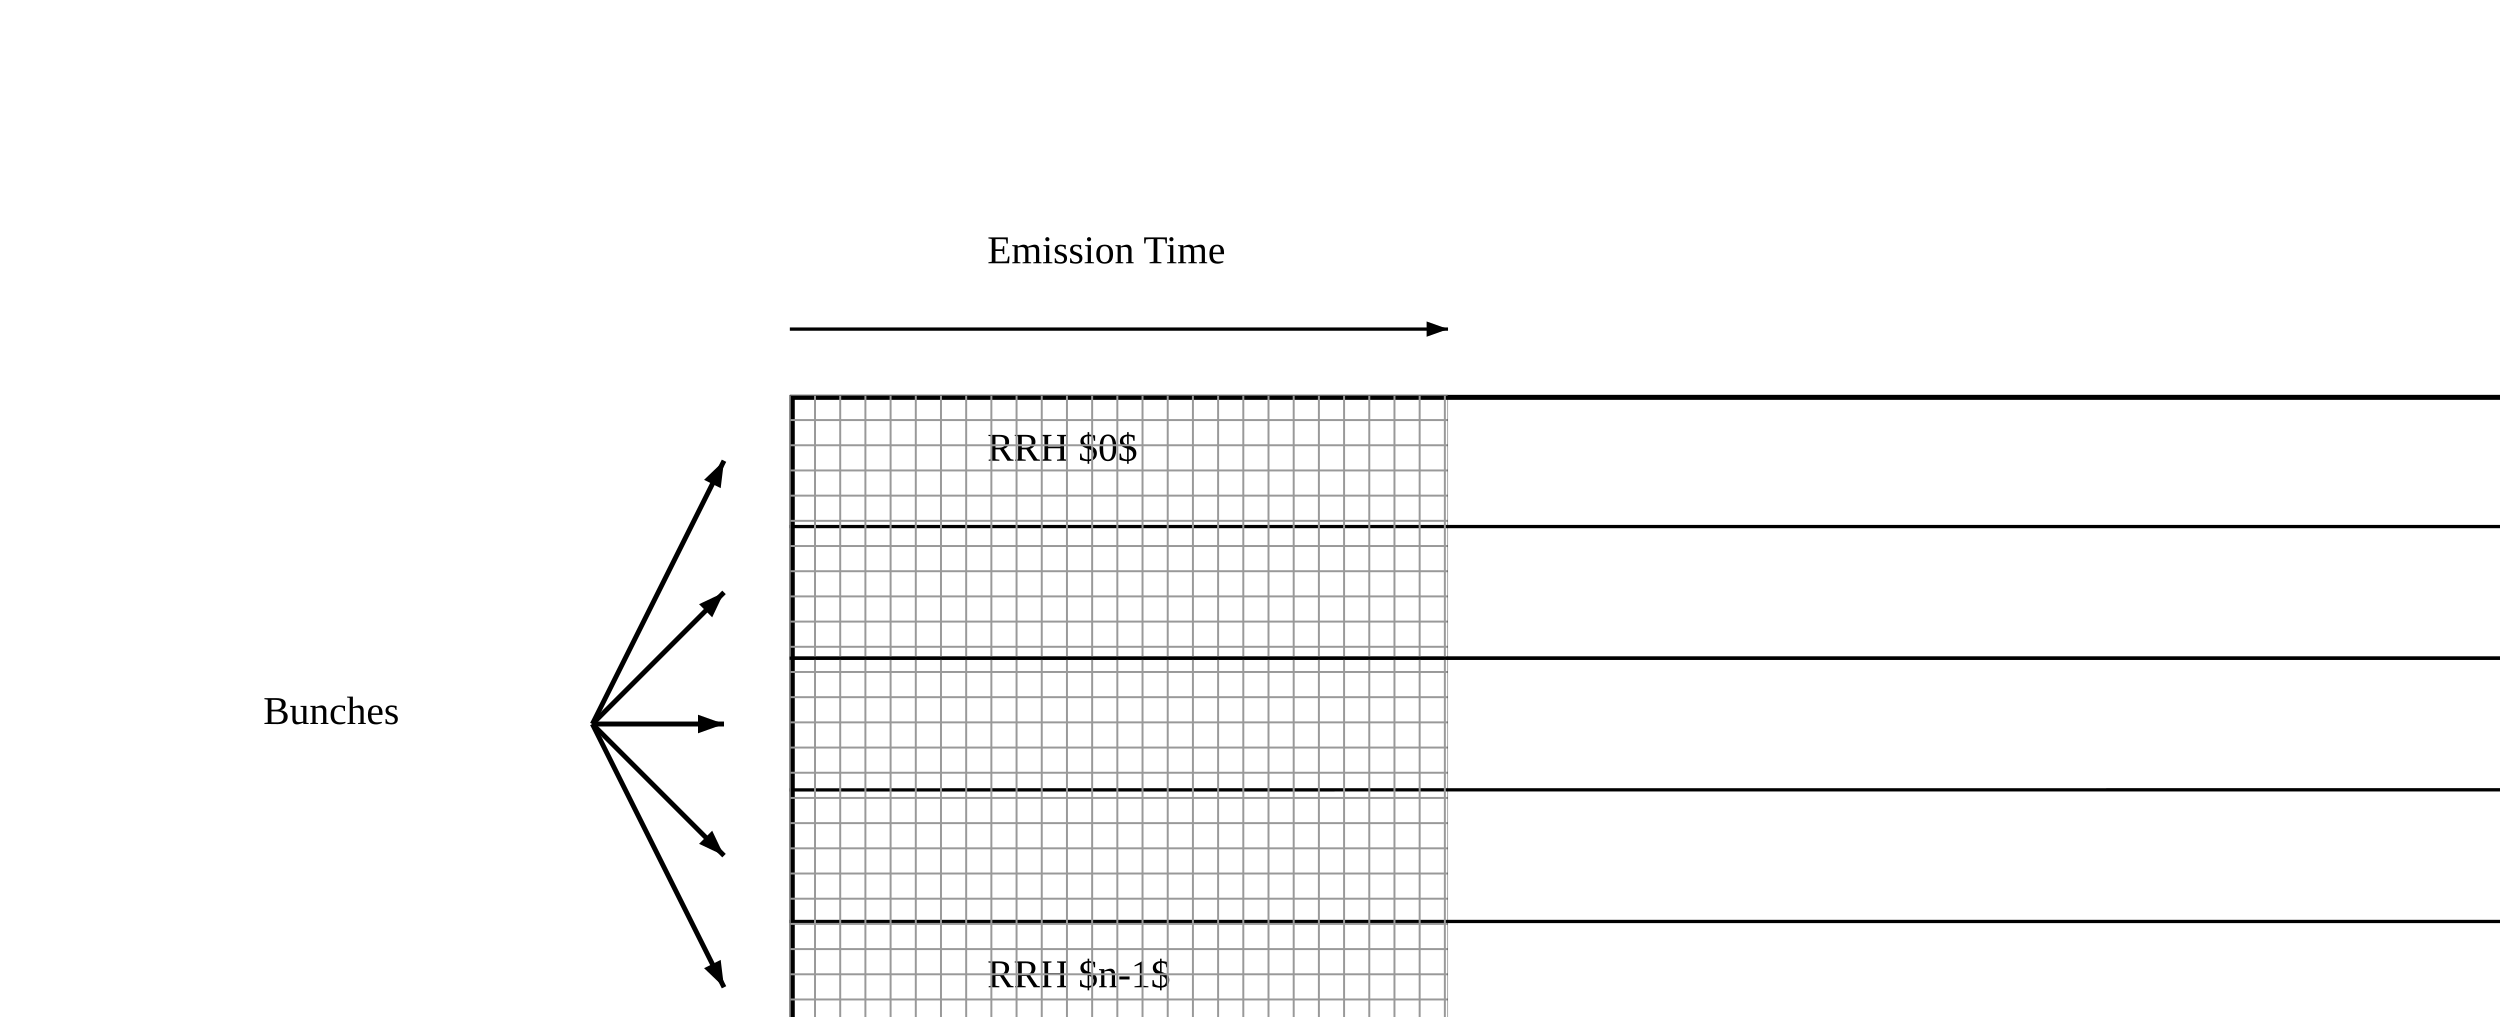
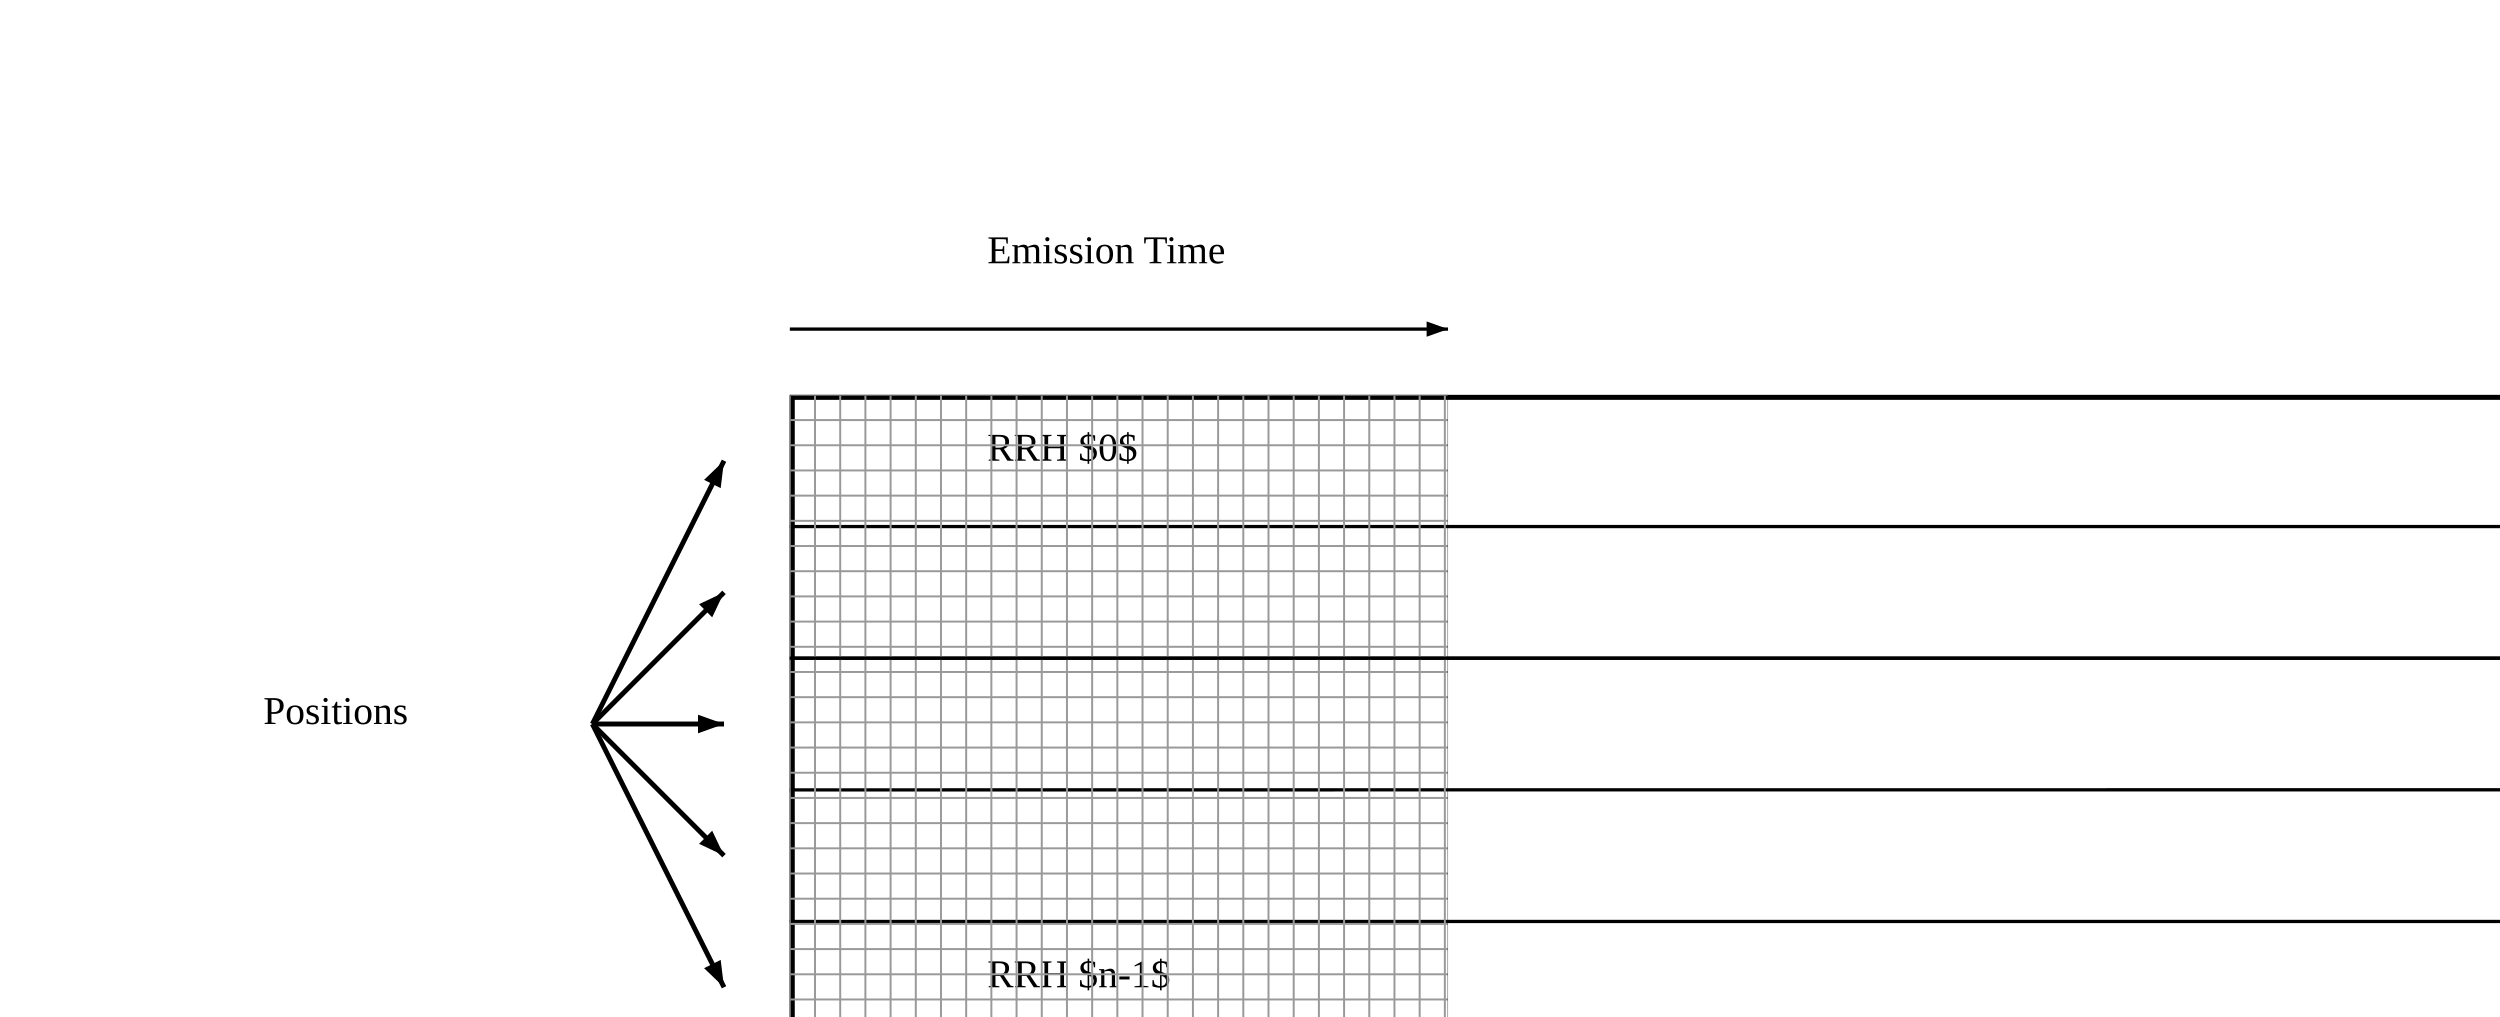
<svg xmlns="http://www.w3.org/2000/svg" xmlns:ns1="http://latexdraw.sourceforge.net/namespaces/latexdraw" version="1.1" baseProfile="full">
  <g>
-     <g ns1:type="rectangle" id="id1505389389">
+     <g ns1:type="rectangle" id="id307200241">
      <rect x="240.5" y="120.5" width="599.0" height="199.0" ns1:borderPos="outer" stroke-width="1.0" stroke="black" fill="none" />
    </g>
-     <g ns1:type="joinedLines" id="id183893281">
+     <g ns1:type="joinedLines" id="id83793242">
      <polyline points="240.0,160.0 840.0,160.0 " stroke-width="1.0" stroke="black" ns1:rotationAngle="0.0" />
    </g>
-     <g ns1:type="joinedLines" id="id958205866">
+     <g ns1:type="joinedLines" id="id1920212762">
      <polyline points="240.0,200.0 820.0,200.0 " stroke-width="1.0" stroke="black" ns1:rotationAngle="0.0" />
    </g>
-     <g ns1:type="joinedLines" id="id280903043">
+     <g ns1:type="joinedLines" id="id1856839002">
      <polyline points="840,239.983 240,240.017 " stroke-width="1.0" stroke="black" ns1:rotationAngle="0.0" />
    </g>
-     <g ns1:type="joinedLines" id="id1293978195">
+     <g ns1:type="joinedLines" id="id852290101">
      <polyline points="240,280 840.0,280 " stroke-width="1.0" stroke="black" ns1:rotationAngle="0.0" />
    </g>
-     <g ns1:type="joinedLines" id="id663225883">
-       <polyline points="260,360.087 820,359.913 820,359.913 " stroke-width="1.0" stroke="black" fill="none" ns1:rotationAngle="0.0" marker-end="url(#arrow1-663225883)" />
+     <g ns1:type="joinedLines" id="id1647194317">
+       <polyline points="260,360.087 820,359.913 820,359.913 " stroke-width="1.0" stroke="black" fill="none" ns1:rotationAngle="0.0" marker-end="url(#arrow1-1647194317)" />
    </g>
-     <g ns1:type="text" id="id1651479789" fill="black" ns1:position="bl">
+     <g ns1:type="text" id="id1533949640" fill="black" ns1:position="bl">
      <text x="500.0" y="380.0">Period $P$</text>
    </g>
-     <g ns1:type="text" id="id2060490095" fill="black" ns1:position="bl">
+     <g ns1:type="text" id="id1790168233" fill="black" ns1:position="bl">
      <text x="300.0" y="80.0">Emission Time</text>
    </g>
-     <g ns1:type="joinedLines" id="id397224009">
-       <polyline points="240.0,100.0 440.0,100.0 " stroke-width="1.0" stroke="black" ns1:rotationAngle="0.0" marker-end="url(#arrow1-397224009)" />
+     <g ns1:type="joinedLines" id="id1533212914">
+       <polyline points="240.0,100.0 440.0,100.0 " stroke-width="1.0" stroke="black" ns1:rotationAngle="0.0" marker-end="url(#arrow1-1533212914)" />
    </g>
-     <g ns1:type="rectangle" id="id188385841">
+     <g ns1:type="rectangle" id="id390734447">
      <rect x="240.75" y="120.75" width="598.5" height="198.5" ns1:borderPos="outer" stroke-width="1.5" stroke="black" fill="none" />
    </g>
-     <g ns1:type="text" id="id1525802484" fill="black" ns1:position="bl">
-       <text x="80.0" y="220.0">Bunches</text>
+     <g ns1:type="text" id="id1544225489" fill="black" ns1:position="bl">
+       <text x="80.0" y="220.0">Positions</text>
    </g>
-     <g ns1:type="joinedLines" id="id88442777">
-       <polyline points="180.0,220.0 220.0,140.0 " stroke-width="1.5" stroke="black" ns1:rotationAngle="0.0" marker-end="url(#arrow1-88442777)" />
+     <g ns1:type="joinedLines" id="id445909605">
+       <polyline points="180.0,220.0 220.0,140.0 " stroke-width="1.5" stroke="black" ns1:rotationAngle="0.0" marker-end="url(#arrow1-445909605)" />
    </g>
-     <g ns1:type="joinedLines" id="id1999305293">
-       <polyline points="180.0,220.0 220.0,180.0 " stroke-width="1.5" stroke="black" ns1:rotationAngle="0.0" marker-end="url(#arrow1-1999305293)" />
+     <g ns1:type="joinedLines" id="id410030560">
+       <polyline points="180.0,220.0 220.0,180.0 " stroke-width="1.5" stroke="black" ns1:rotationAngle="0.0" marker-end="url(#arrow1-410030560)" />
    </g>
-     <g ns1:type="joinedLines" id="id200363403">
-       <polyline points="180.0,220.0 220.0,220.0 " stroke-width="1.5" stroke="black" ns1:rotationAngle="0.0" marker-end="url(#arrow1-200363403)" />
+     <g ns1:type="joinedLines" id="id647291775">
+       <polyline points="180.0,220.0 220.0,220.0 " stroke-width="1.5" stroke="black" ns1:rotationAngle="0.0" marker-end="url(#arrow1-647291775)" />
    </g>
-     <g ns1:type="joinedLines" id="id1814939607">
-       <polyline points="180.0,220.0 220.0,260.0 " stroke-width="1.5" stroke="black" ns1:rotationAngle="0.0" marker-end="url(#arrow1-1814939607)" />
+     <g ns1:type="joinedLines" id="id1253818847">
+       <polyline points="180.0,220.0 220.0,260.0 " stroke-width="1.5" stroke="black" ns1:rotationAngle="0.0" marker-end="url(#arrow1-1253818847)" />
    </g>
-     <g ns1:type="joinedLines" id="id1153541321">
-       <polyline points="180.0,220.0 220.0,300.0 " stroke-width="1.5" stroke="black" ns1:rotationAngle="0.0" marker-end="url(#arrow1-1153541321)" />
+     <g ns1:type="joinedLines" id="id522532401">
+       <polyline points="180.0,220.0 220.0,300.0 " stroke-width="1.5" stroke="black" ns1:rotationAngle="0.0" marker-end="url(#arrow1-522532401)" />
    </g>
-     <g ns1:type="text" id="id188099473" fill="black" ns1:position="bl">
+     <g ns1:type="text" id="id1526780782" fill="black" ns1:position="bl">
      <text x="300.0" y="140.0">RRH $0$</text>
    </g>
-     <g ns1:type="text" id="id1754101667" fill="black" ns1:position="bl">
+     <g ns1:type="text" id="id1327284267" fill="black" ns1:position="bl">
      <text x="300.0" y="300.0">RRH $n-1$</text>
    </g>
-     <g ns1:type="rectangle" id="id1262529886">
-       <rect x="240.05" y="120.05" width="199.9" height="199.9" ns1:borderPos="outer" stroke-width="0.1" stroke="black" fill="url(#pattern1262529886)" />
+     <g ns1:type="rectangle" id="id1978712517">
+       <rect x="240.05" y="120.05" width="199.9" height="199.9" ns1:borderPos="outer" stroke-width="0.1" stroke="black" fill="url(#pattern1978712517)" />
    </g>
-     <g ns1:type="joinedLines" id="id1912951893">
+     <g ns1:type="joinedLines" id="id1383775947">
      <polyline points="240.0,200.0 840.0,200.0 " stroke-width="1.0" stroke="black" ns1:rotationAngle="0.0" />
    </g>
  </g>
  <defs>
-     <marker overflow="visible" orient="auto" id="arrow1-663225883">
+     <marker overflow="visible" orient="auto" id="arrow1-1647194317">
      <path d="M 0.0 0.0 L -6.504 2.323 L -6.504 0.0 L -6.504 -2.323 z " ns1:arrSizeNum="2.0" fill="black" />
    </marker>
-     <marker overflow="visible" orient="auto" id="arrow1-397224009">
+     <marker overflow="visible" orient="auto" id="arrow1-1533212914">
      <path d="M 0.0 0.0 L -6.504 2.323 L -6.504 0.0 L -6.504 -2.323 z " ns1:arrSizeNum="2.0" fill="black" />
    </marker>
-     <marker overflow="visible" orient="auto" id="arrow1-88442777">
+     <marker overflow="visible" orient="auto" id="arrow1-445909605">
      <path d="M 0.0 0.0 L -5.269 1.882 L -5.269 0.0 L -5.269 -1.882 z " ns1:arrSizeNum="2.0" fill="black" />
    </marker>
-     <marker overflow="visible" orient="auto" id="arrow1-1999305293">
+     <marker overflow="visible" orient="auto" id="arrow1-410030560">
      <path d="M 0.0 0.0 L -5.269 1.882 L -5.269 0.0 L -5.269 -1.882 z " ns1:arrSizeNum="2.0" fill="black" />
    </marker>
-     <marker overflow="visible" orient="auto" id="arrow1-200363403">
+     <marker overflow="visible" orient="auto" id="arrow1-647291775">
      <path d="M 0.0 0.0 L -5.269 1.882 L -5.269 0.0 L -5.269 -1.882 z " ns1:arrSizeNum="2.0" fill="black" />
    </marker>
-     <marker overflow="visible" orient="auto" id="arrow1-1814939607">
+     <marker overflow="visible" orient="auto" id="arrow1-1253818847">
      <path d="M 0.0 0.0 L -5.269 1.882 L -5.269 0.0 L -5.269 -1.882 z " ns1:arrSizeNum="2.0" fill="black" />
    </marker>
-     <marker overflow="visible" orient="auto" id="arrow1-1153541321">
+     <marker overflow="visible" orient="auto" id="arrow1-522532401">
      <path d="M 0.0 0.0 L -5.269 1.882 L -5.269 0.0 L -5.269 -1.882 z " ns1:arrSizeNum="2.0" fill="black" />
    </marker>
-     <pattern ns1:type="crosshatch" ns1:rotationAngle="0.0" ns1:size="7.055555555555555" patternUnits="userSpaceOnUse" id="pattern1262529886" x="0" y="0" width="440" height="320">
+     <pattern ns1:type="crosshatch" ns1:rotationAngle="0.0" ns1:size="7.055555555555555" patternUnits="userSpaceOnUse" id="pattern1978712517" x="0" y="0" width="440" height="320">
      <g stroke="#999999" stroke-width="0.6" stroke-dasharray="none">
        <path d="M 240.0 120.0 L 240.0 320.0 M 247.656 120.0 L 247.656 320.0 M 255.311 120.0 L 255.311 320.0 M 262.967 120.0 L 262.967 320.0 M 270.622 120.0 L 270.622 320.0 M 278.278 120.0 L 278.278 320.0 M 285.933 120.0 L 285.933 320.0 M 293.589 120.0 L 293.589 320.0 M 301.244 120.0 L 301.244 320.0 M 308.9 120.0 L 308.9 320.0 M 316.556 120.0 L 316.556 320.0 M 324.211 120.0 L 324.211 320.0 M 331.867 120.0 L 331.867 320.0 M 339.522 120.0 L 339.522 320.0 M 347.178 120.0 L 347.178 320.0 M 354.833 120.0 L 354.833 320.0 M 362.489 120.0 L 362.489 320.0 M 370.144 120.0 L 370.144 320.0 M 377.8 120.0 L 377.8 320.0 M 385.456 120.0 L 385.456 320.0 M 393.111 120.0 L 393.111 320.0 M 400.767 120.0 L 400.767 320.0 M 408.422 120.0 L 408.422 320.0 M 416.078 120.0 L 416.078 320.0 M 423.733 120.0 L 423.733 320.0 M 431.389 120.0 L 431.389 320.0 M 439.044 120.0 L 439.044 320.0 M 240.0 120.0 L 440.0 120.0 M 240.0 127.656 L 440.0 127.656 M 240.0 135.311 L 440.0 135.311 M 240.0 142.967 L 440.0 142.967 M 240.0 150.622 L 440.0 150.622 M 240.0 158.278 L 440.0 158.278 M 240.0 165.933 L 440.0 165.933 M 240.0 173.589 L 440.0 173.589 M 240.0 181.244 L 440.0 181.244 M 240.0 188.9 L 440.0 188.9 M 240.0 196.556 L 440.0 196.556 M 240.0 204.211 L 440.0 204.211 M 240.0 211.867 L 440.0 211.867 M 240.0 219.522 L 440.0 219.522 M 240.0 227.178 L 440.0 227.178 M 240.0 234.833 L 440.0 234.833 M 240.0 242.489 L 440.0 242.489 M 240.0 250.144 L 440.0 250.144 M 240.0 257.8 L 440.0 257.8 M 240.0 265.456 L 440.0 265.456 M 240.0 273.111 L 440.0 273.111 M 240.0 280.767 L 440.0 280.767 M 240.0 288.422 L 440.0 288.422 M 240.0 296.078 L 440.0 296.078 M 240.0 303.733 L 440.0 303.733 M 240.0 311.389 L 440.0 311.389 M 240.0 319.044 L 440.0 319.044 " />
      </g>
    </pattern>
  </defs>
</svg>
